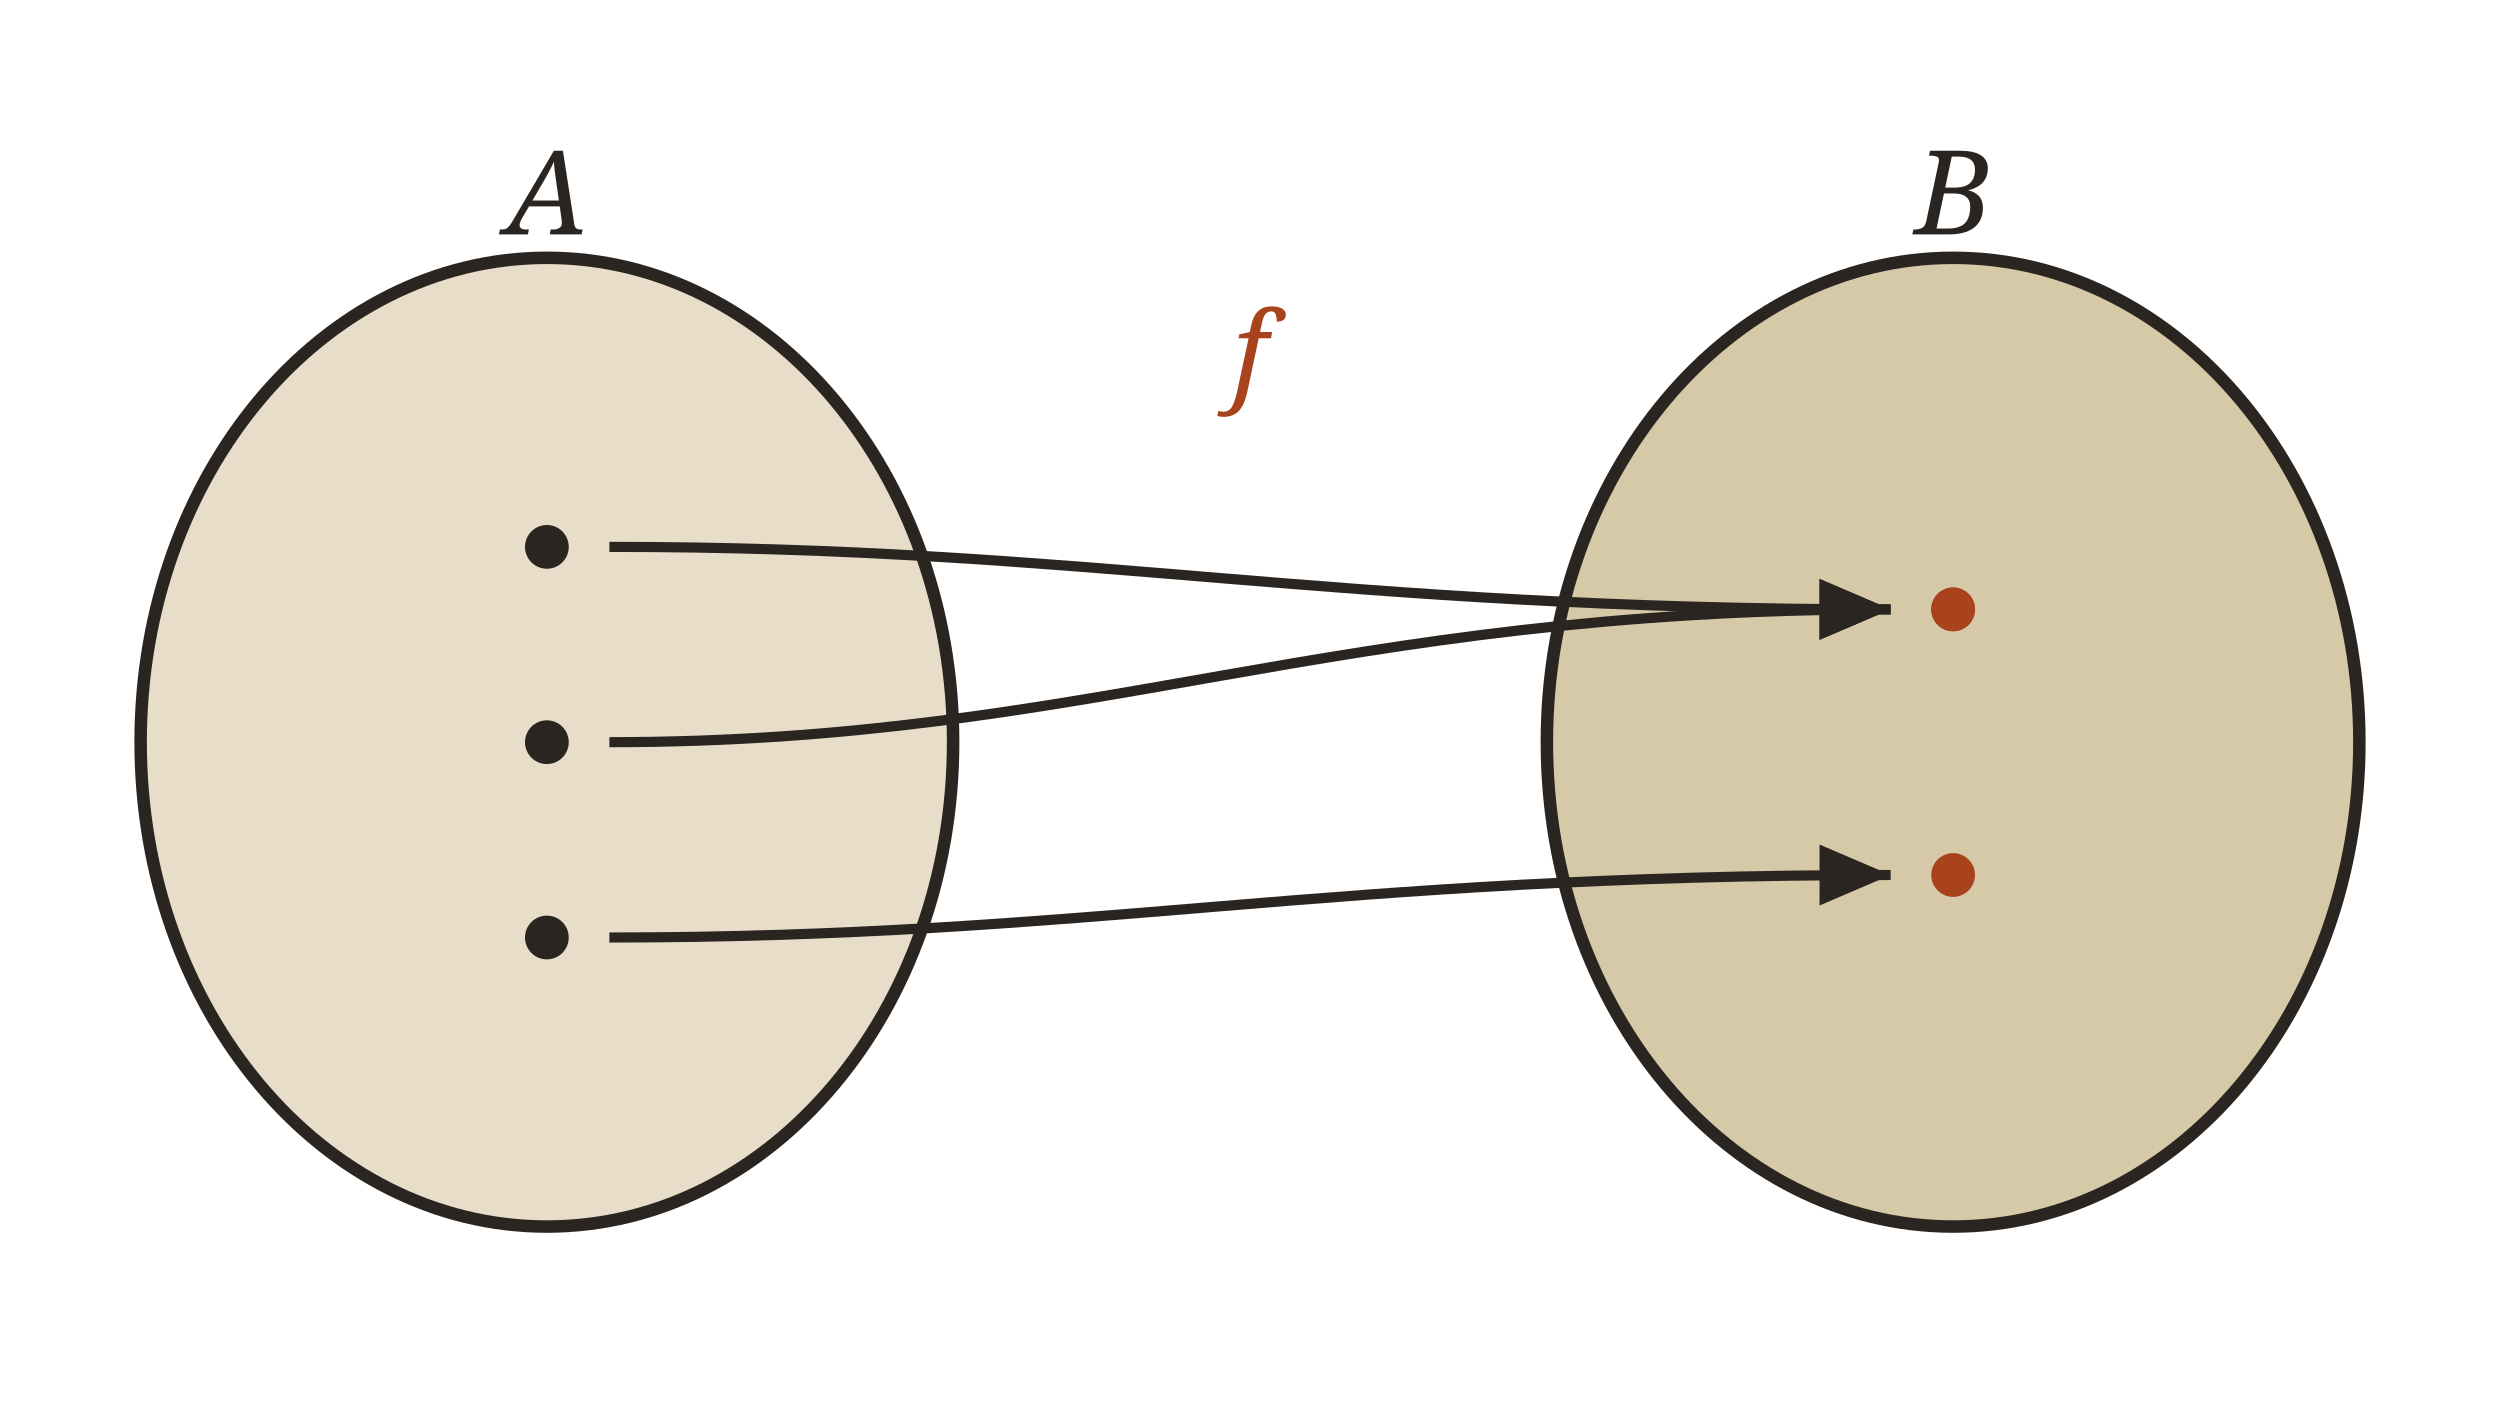
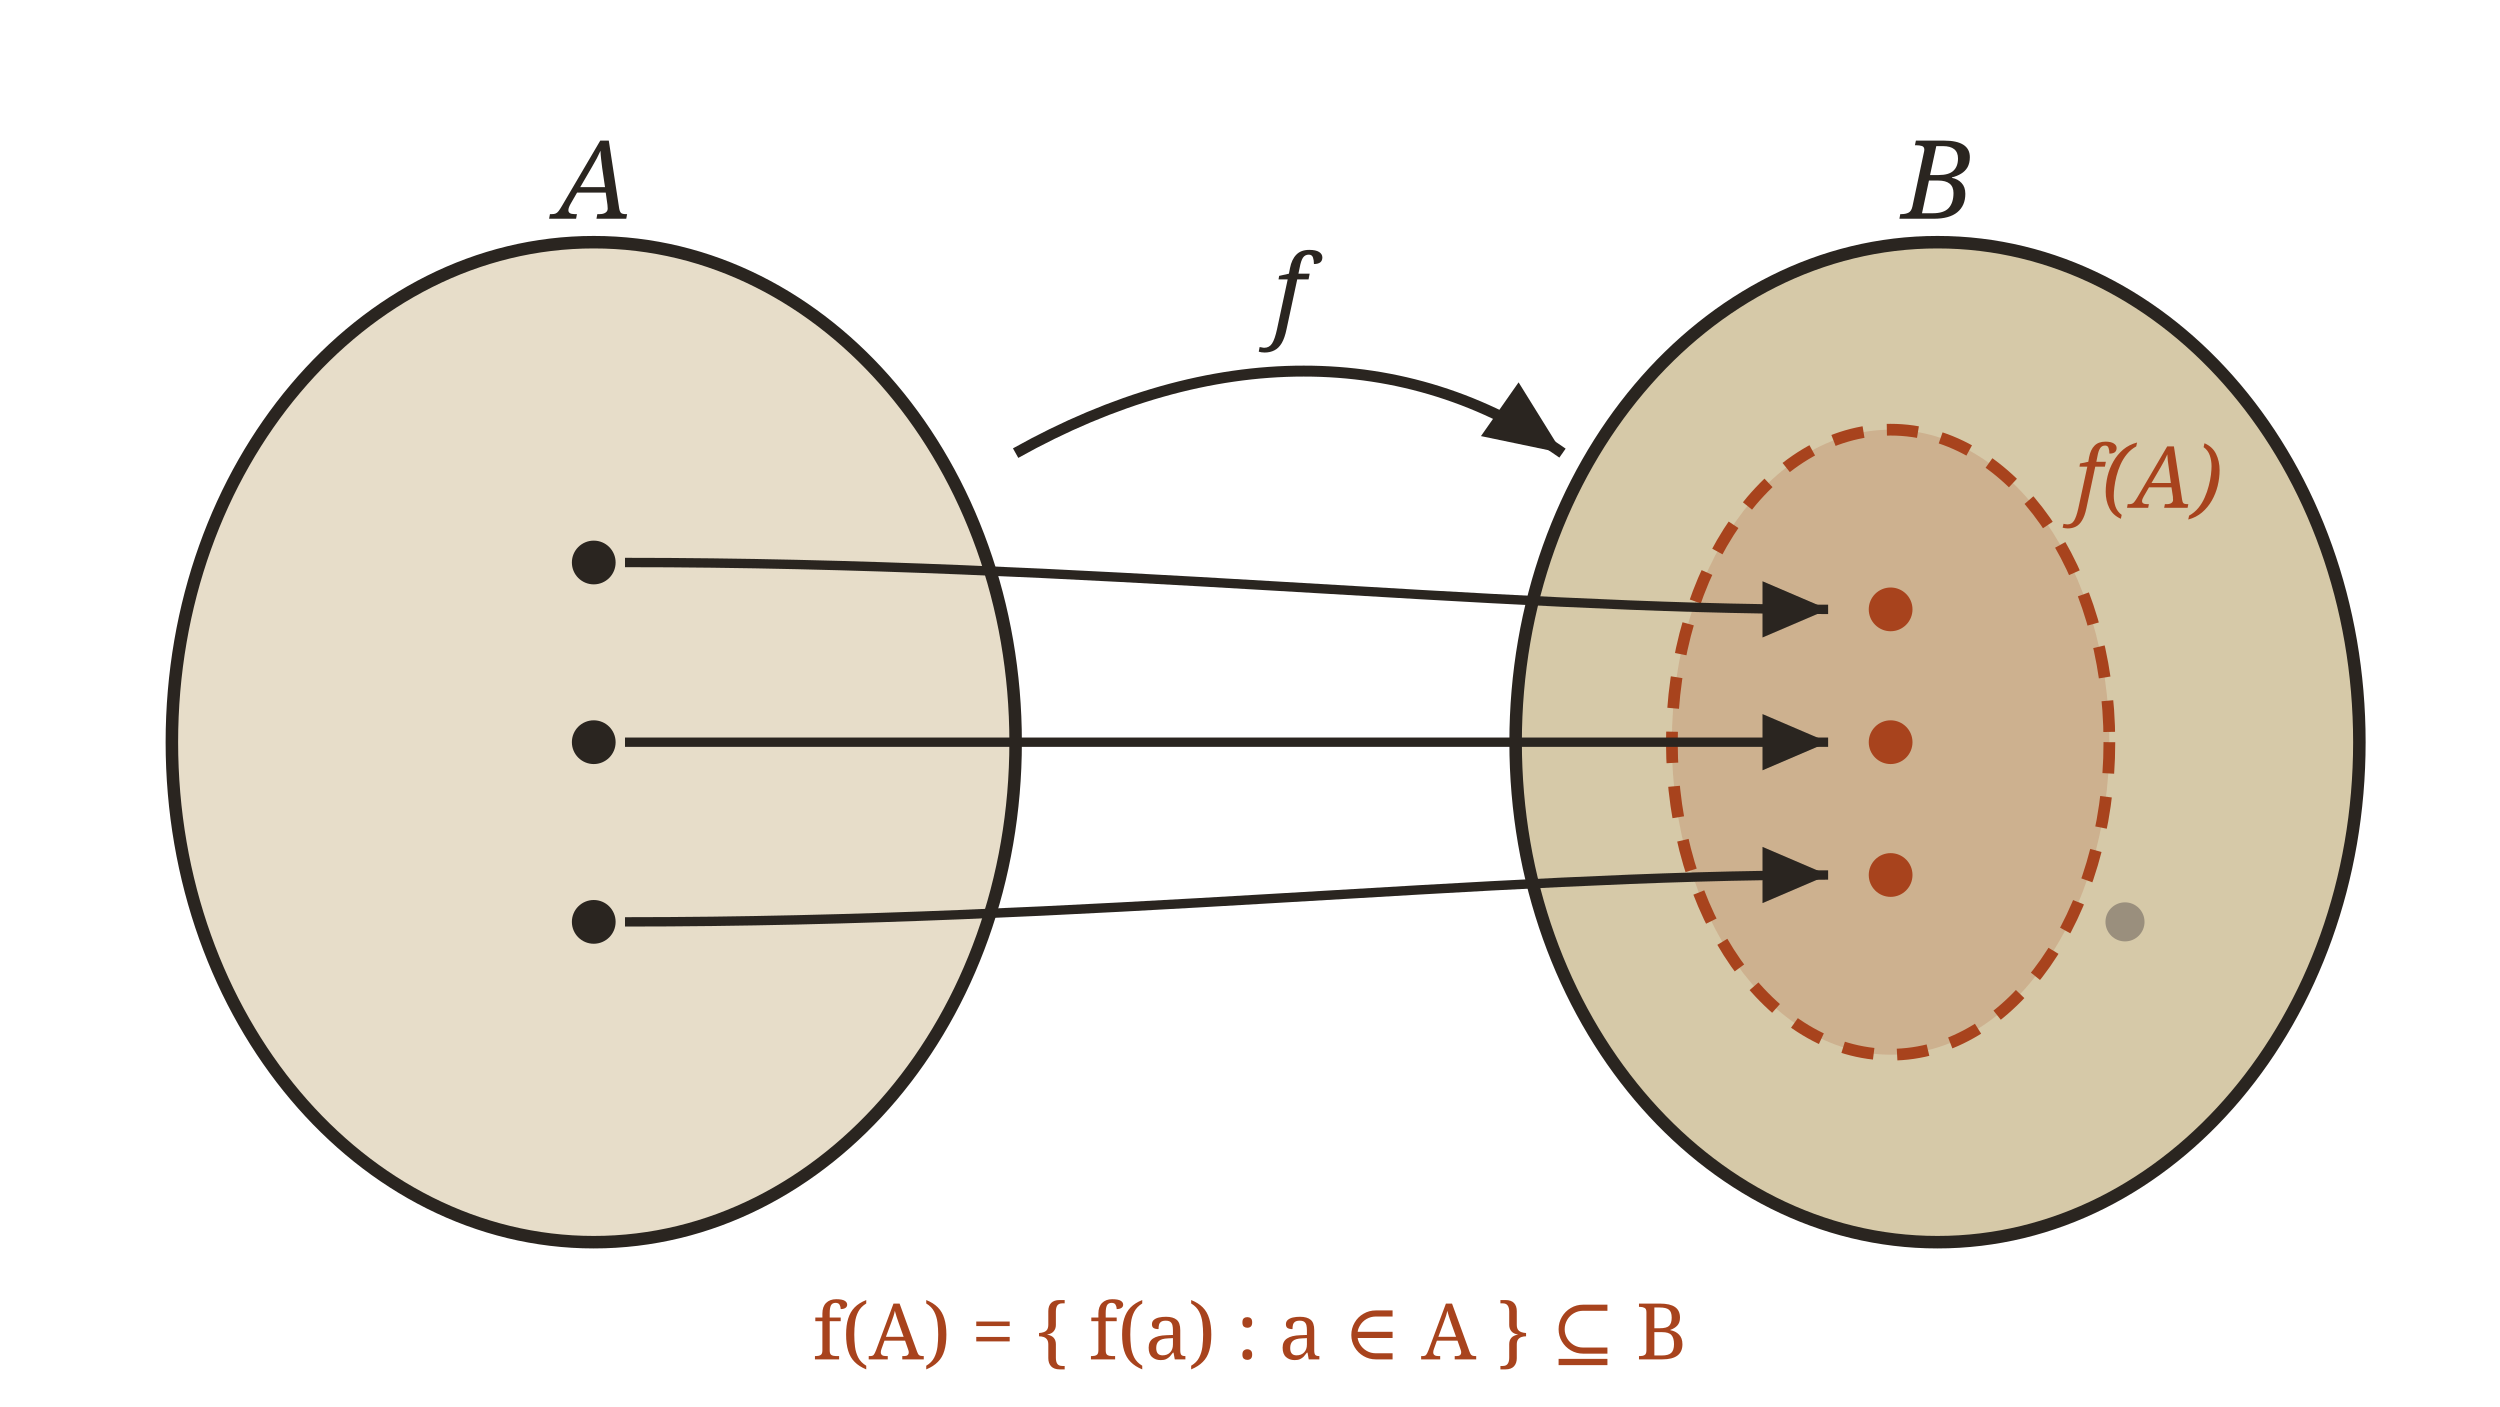
<svg xmlns="http://www.w3.org/2000/svg" viewBox="0 0 320 180" font-family="'Newsreader',Georgia,serif" role="img">
  <defs>
    <marker id="ar" markerWidth="9" markerHeight="9" refX="7" refY="3" orient="auto">
      <path d="M0,0 L7,3 L0,6 Z" fill="var(--dia-ink,#2a2520)" />
    </marker>
    <marker id="ara" markerWidth="9" markerHeight="9" refX="7" refY="3" orient="auto">
      <path d="M0,0 L7,3 L0,6 Z" fill="var(--dia-acc,#a8431d)" />
    </marker>
  </defs>
-   <ellipse cx="70" cy="95" rx="52" ry="62" fill="var(--dia-fill,#e7ddc9)" stroke="var(--dia-ink,#2a2520)" stroke-width="1.6" />
-   <ellipse cx="250" cy="95" rx="52" ry="62" fill="var(--dia-fil2,#d6c9a8)" stroke="var(--dia-ink,#2a2520)" stroke-width="1.6" />
-   <text x="70" y="30" font-size="15" fill="var(--dia-ink,#2a2520)" text-anchor="middle" font-weight="normal" font-style="italic">A</text>
-   <text x="250" y="30" font-size="15" fill="var(--dia-ink,#2a2520)" text-anchor="middle" font-weight="normal" font-style="italic">B</text>
-   <circle cx="70" cy="70" r="2.8" fill="var(--dia-ink,#2a2520)" />
-   <circle cx="250" cy="78" r="2.8" fill="var(--dia-acc,#a8431d)" />
-   <path d="M78,70 C140,70 170,78 242,78" fill="none" stroke="var(--dia-ink,#2a2520)" stroke-width="1.3" marker-end="url(#ar)" />
-   <circle cx="70" cy="95" r="2.8" fill="var(--dia-ink,#2a2520)" />
-   <circle cx="250" cy="78" r="2.8" fill="var(--dia-acc,#a8431d)" />
-   <path d="M78,95 C140,95 170,78 242,78" fill="none" stroke="var(--dia-ink,#2a2520)" stroke-width="1.3" marker-end="url(#ar)" />
-   <circle cx="70" cy="120" r="2.8" fill="var(--dia-ink,#2a2520)" />
-   <circle cx="250" cy="112" r="2.8" fill="var(--dia-acc,#a8431d)" />
-   <path d="M78,120 C140,120 170,112 242,112" fill="none" stroke="var(--dia-ink,#2a2520)" stroke-width="1.3" marker-end="url(#ar)" />
-   <text x="160" y="50" font-size="14" fill="var(--dia-acc,#a8431d)" text-anchor="middle" font-weight="normal" font-style="italic">f</text>
+   <ellipse cx="76" cy="95" rx="54" ry="64" fill="var(--dia-fill,#e7ddc9)" stroke="var(--dia-ink,#2a2520)" stroke-width="1.6" />
+   <text x="76" y="28" font-size="14" fill="var(--dia-ink,#2a2520)" text-anchor="middle" font-style="italic">A</text>
+   <circle cx="76" cy="72" r="2.8" fill="var(--dia-ink,#2a2520)" />
+   <circle cx="76" cy="95" r="2.8" fill="var(--dia-ink,#2a2520)" />
+   <circle cx="76" cy="118" r="2.8" fill="var(--dia-ink,#2a2520)" />
+   <ellipse cx="248" cy="95" rx="54" ry="64" fill="var(--dia-fil2,#d6c9a8)" stroke="var(--dia-ink,#2a2520)" stroke-width="1.6" />
+   <text x="248" y="28" font-size="14" fill="var(--dia-ink,#2a2520)" text-anchor="middle" font-style="italic">B</text>
+   <ellipse cx="242" cy="95" rx="28" ry="40" fill="var(--dia-acc,#a8431d)" fill-opacity="0.18" stroke="var(--dia-acc,#a8431d)" stroke-width="1.5" stroke-dasharray="4,3" />
+   <text x="275" y="65" font-size="11" fill="var(--dia-acc,#a8431d)" text-anchor="middle" font-style="italic">f(A)</text>
+   <circle cx="272" cy="118" r="2.5" fill="var(--dia-mut,#9a8f7d)" />
+   <circle cx="242" cy="78" r="2.8" fill="var(--dia-acc,#a8431d)" />
+   <circle cx="242" cy="95" r="2.8" fill="var(--dia-acc,#a8431d)" />
+   <circle cx="242" cy="112" r="2.8" fill="var(--dia-acc,#a8431d)" />
+   <path d="M80,72 C140,72 190,78 234,78" fill="none" stroke="var(--dia-ink,#2a2520)" stroke-width="1.2" marker-end="url(#ar)" />
+   <path d="M80,95 C140,95 190,95 234,95" fill="none" stroke="var(--dia-ink,#2a2520)" stroke-width="1.2" marker-end="url(#ar)" />
+   <path d="M80,118 C140,118 190,112 234,112" fill="none" stroke="var(--dia-ink,#2a2520)" stroke-width="1.2" marker-end="url(#ar)" />
+   <path d="M130,58 C155,44 180,44 200,58" fill="none" stroke="var(--dia-ink,#2a2520)" stroke-width="1.4" marker-end="url(#ar)" />
+   <text x="165" y="42" font-size="13" fill="var(--dia-ink,#2a2520)" text-anchor="middle" font-style="italic">f</text>
+   <text x="160" y="174" font-size="10" fill="var(--dia-acc,#a8431d)" text-anchor="middle">f(A) = { f(a) : a ∈ A } ⊆ B</text>
</svg>
